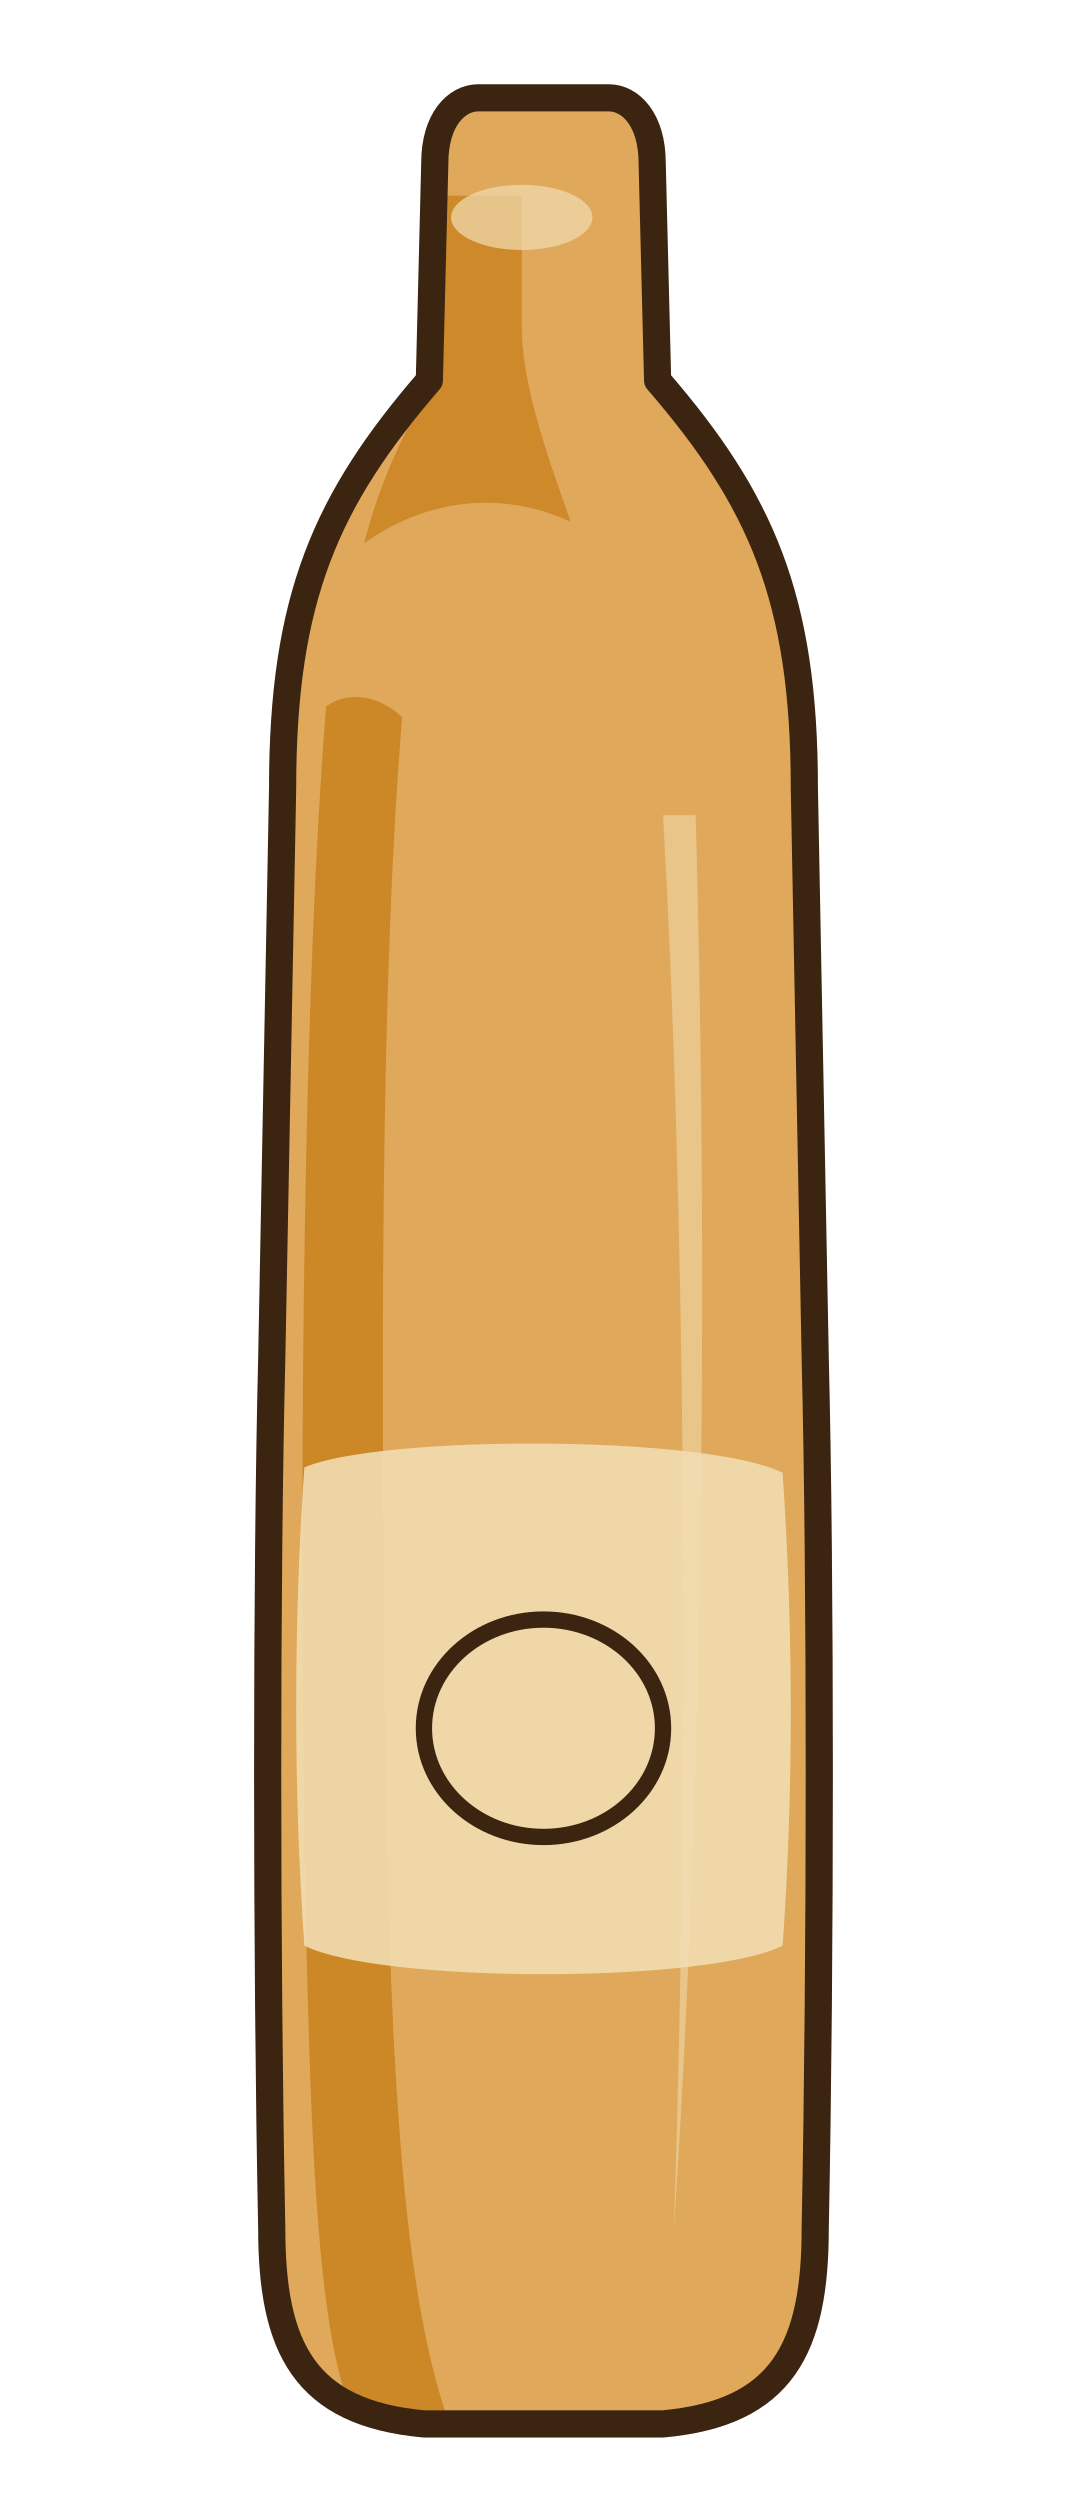
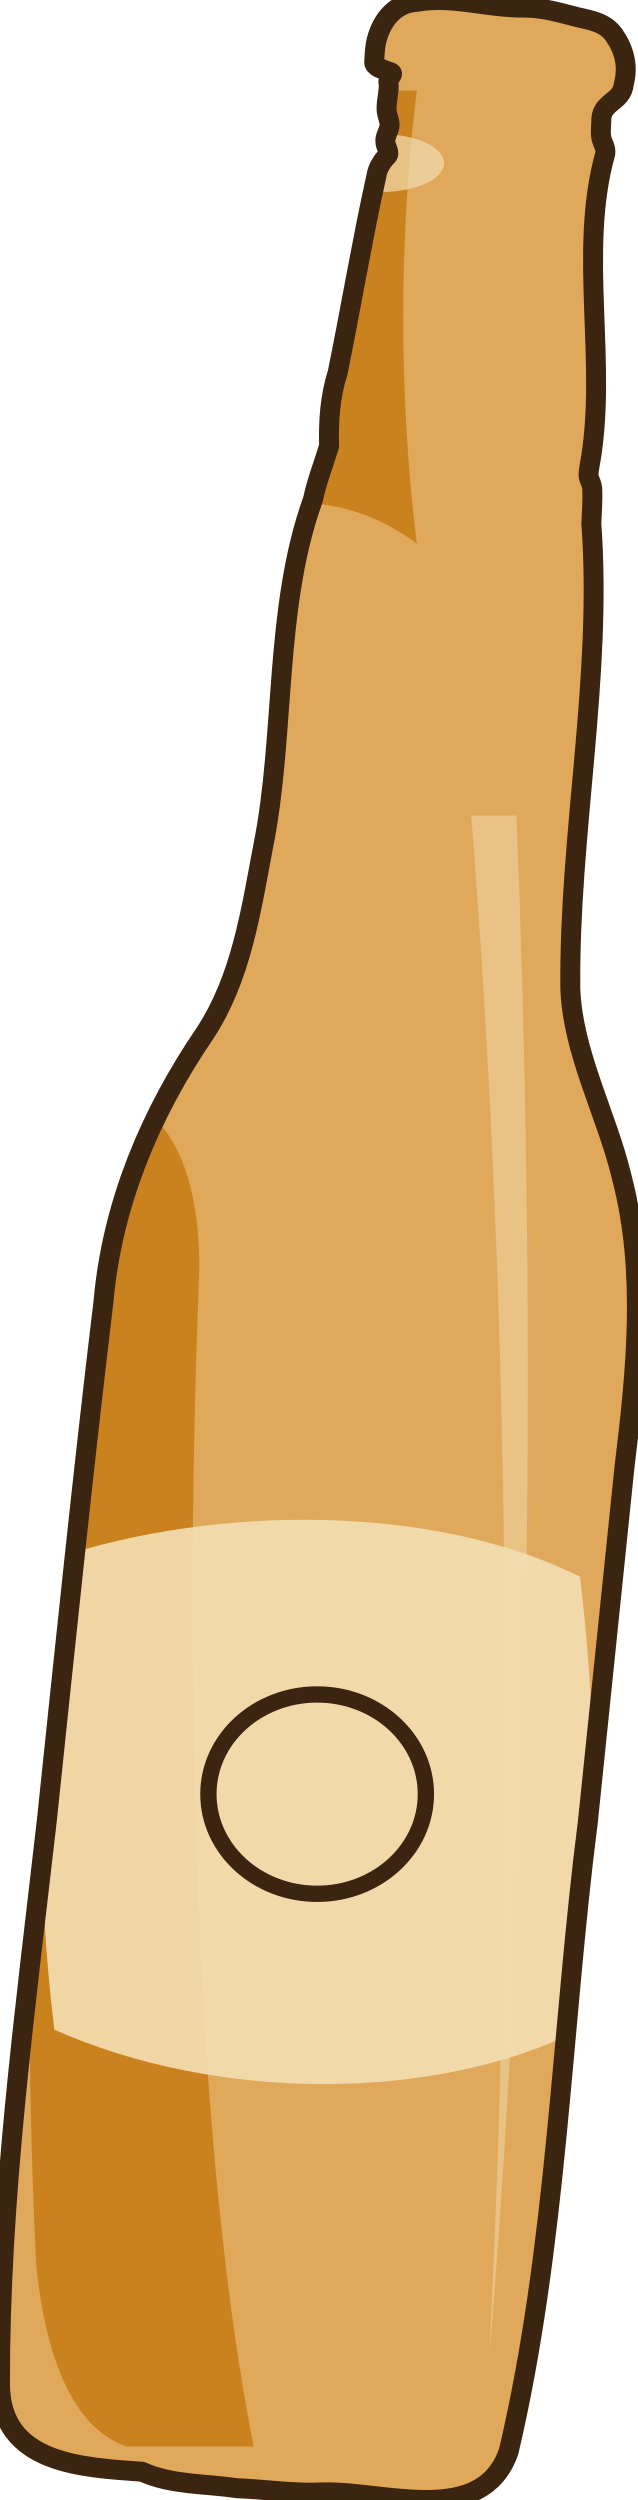
- <svg xmlns="http://www.w3.org/2000/svg" viewBox="0 0 200 460">
-   <path fill="#E0A85A" d="     M 88 18     C 84 18 80 22 80 30     L 79 70     C 60 92 52 110 52 145     L 50 250     C 49 290 49 360 50 410     C 50 432 56 444 78 446     L 122 446     C 144 444 150 432 150 410     C 151 360 151 290 150 250     L 148 145     C 148 110 140 92 121 70     L 120 30     C 120 22 116 18 112 18     Z   " />
-   <path fill="#C9821E" opacity="0.85" d="     M 60 130     C 56 180 55 260 56 340     C 57 390 58 425 64 442     L 82 444     C 74 420 72 380 71 330     C 70 250 70 180 74 132     C 70 128 64 127 60 130     Z   " />
-   <path fill="#C9821E" opacity="0.8" d="     M 82 36 L 81 68 C 75 78 70 88 67 100     C 78 92 92 90 105 96     C 100 82 96 70 96 60     L 96 36 Z   " />
-   <path fill="none" stroke="#3B2410" stroke-width="5" stroke-linejoin="round" d="     M 88 18     C 84 18 80 22 80 30     L 79 70     C 60 92 52 110 52 145     L 50 250     C 49 290 49 360 50 410     C 50 432 56 444 78 446     L 122 446     C 144 444 150 432 150 410     C 151 360 151 290 150 250     L 148 145     C 148 110 140 92 121 70     L 120 30     C 120 22 116 18 112 18     Z   " />
-   <path fill="#F2DDB0" opacity="0.9" d="     M 56 270     C 70 264 130 264 144 271     C 146 300 146 330 144 358     C 130 365 70 365 56 358     C 54 330 54 298 56 270     Z   " />
-   <ellipse cx="100" cy="318" rx="22" ry="20" fill="none" stroke="#3B2410" stroke-width="3" />
-   <path fill="#F2DDB0" opacity="0.55" d="     M 122 150 C 126 220 127 320 124 410     C 130 320 130 220 128 150 Z   " />
-   <ellipse cx="96" cy="40" rx="13" ry="6" fill="#F2DDB0" opacity="0.7" />
+ <svg xmlns="http://www.w3.org/2000/svg" viewBox="0 0 35.15 137.95">
+   <defs>
+     <clipPath id="bottleShape">
+       <path d="M34.29,64.88c-.81-3.36-2.7-6.82-2.82-10.34-.08-8.54,1.78-17.15,1.16-25.65.03-.61.08-1.38.05-1.94-.07-.53-.3-.43-.16-1.17,1.07-5.65-.66-11.82.88-17.31.04-.31-.12-.52-.18-.73-.1-.25-.06-.68-.04-1.01-.07-1.13,1.15-1.06,1.24-2.09.26-.99.04-1.87-.53-2.7-.51-.73-1.32-.82-2.06-1-.9-.23-1.86-.52-2.88-.52-2.04.03-3.95-.67-5.94-.32-1.31.06-2.06,1.2-2.27,2.31-.06.36-.08.7-.09.98-.05.32.46.42.82.57.43.1-.13.31-.03.66.06.29-.12.94-.11,1.37,0,.38.21.71.16.99-.04.24-.21.5-.23.75-.02.4.34.71.07.91-.25.26-.5.65-.56,1.07-.78,3.5-1.41,7.29-2.14,10.86-.42,1.31-.51,2.7-.47,4.04-.29.97-.68,1.94-.89,2.95-2.17,6.03-1.51,13.01-2.75,19.15-.68,3.58-1.21,7.27-3.22,10.32-3.02,4.44-5.11,9.41-5.59,14.79-1.15,9.57-2.13,19.16-3.13,28.67C1.39,110.92-.03,121.35,0,131.59c.04,4.39,4.54,4.56,7.84,4.8,1.62.74,3.53.65,5.24.91,1.59.06,3.1.31,4.75.23,3.32-.1,8.77,1.97,10.24-2.26,2.66-11.3,2.91-23.35,4.37-34.76.66-6.4,1.35-13.07,2.02-19.56.64-5.28,1.21-10.72-.13-15.91l-.04-.16Z" />
+     </clipPath>
+   </defs>
+   <g clip-path="url(#bottleShape)">
+     <rect x="0" y="0" width="35.15" height="137.95" fill="#E0A85A" />
+     <path fill="#C9821E" d="       M 4 60       C 2 80 1 105 2 125       C 2.5 130 4 134 7 135       L 14 135       C 11 120 10 95 11 70       C 11 64 9 60 4 60 Z     " />
+     <path fill="#C9821E" d="       M 13 5 C 12 14 11 22 10 30       C 14 27 19 27 23 30       C 22 22 22 13 23 5 Z     " />
+     <path fill="#F2DDB0" opacity="0.92" d="       M 3 86 C 12 83 24 83 32 87       C 33 95 33 104 32 112       C 24 116 12 116 3 112       C 2 104 2 94 3 86 Z     " />
+     <ellipse cx="17.5" cy="99" rx="6" ry="5.5" fill="none" stroke="#3B2410" stroke-width="0.9" />
+     <path fill="#F2DDB0" opacity="0.5" d="       M 26 45 C 28 70 28.5 100 27 130       C 29.5 100 29.5 70 28.5 45 Z     " />
+     <ellipse cx="21" cy="9" rx="3.5" ry="1.6" fill="#F2DDB0" opacity="0.7" />
+   </g>
+   <path fill="none" stroke="#3B2410" stroke-width="1.1" stroke-linejoin="round" d="     M34.29,64.88c-.81-3.36-2.7-6.82-2.82-10.34-.08-8.54,1.78-17.15,1.16-25.65.03-.61.08-1.38.05-1.94-.07-.53-.3-.43-.16-1.17,1.07-5.65-.66-11.82.88-17.31.04-.31-.12-.52-.18-.73-.1-.25-.06-.68-.04-1.01-.07-1.13,1.15-1.06,1.24-2.09.26-.99.04-1.87-.53-2.7-.51-.73-1.32-.82-2.06-1-.9-.23-1.86-.52-2.88-.52-2.04.03-3.95-.67-5.94-.32-1.31.06-2.06,1.2-2.27,2.31-.06.36-.08.7-.09.98-.05.32.46.42.82.57.43.1-.13.31-.03.66.06.29-.12.94-.11,1.37,0,.38.21.71.16.99-.04.24-.21.5-.23.75-.02.4.34.71.07.91-.25.26-.5.65-.56,1.07-.78,3.5-1.41,7.29-2.14,10.86-.42,1.31-.51,2.7-.47,4.04-.29.97-.68,1.94-.89,2.95-2.17,6.03-1.51,13.01-2.75,19.15-.68,3.58-1.21,7.27-3.22,10.32-3.02,4.44-5.11,9.41-5.59,14.79-1.15,9.57-2.13,19.16-3.13,28.67C1.39,110.92-.03,121.35,0,131.59c.04,4.39,4.54,4.56,7.84,4.8,1.62.74,3.53.65,5.24.91,1.59.06,3.1.31,4.75.23,3.32-.1,8.77,1.97,10.24-2.26,2.66-11.3,2.91-23.35,4.37-34.76.66-6.4,1.35-13.07,2.02-19.56.64-5.28,1.21-10.72-.13-15.91l-.04-.16Z" />
</svg>
